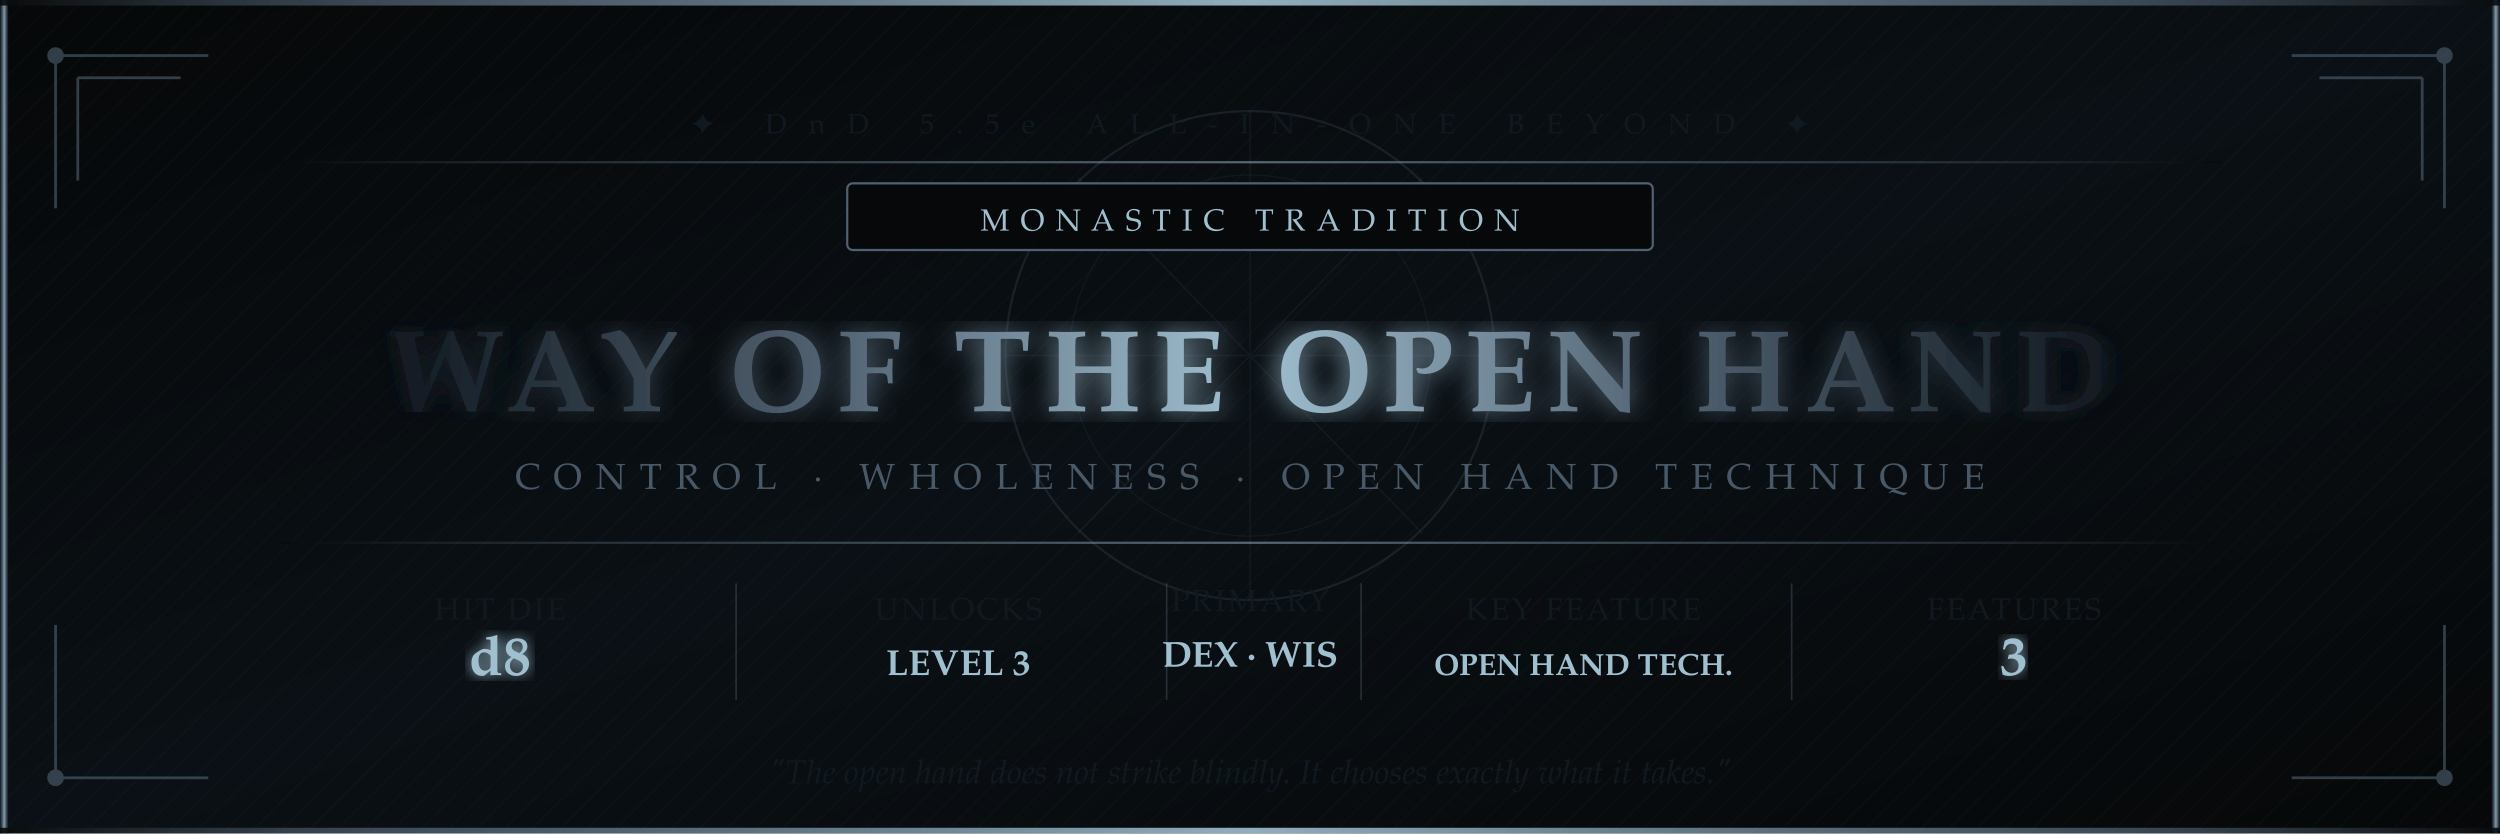
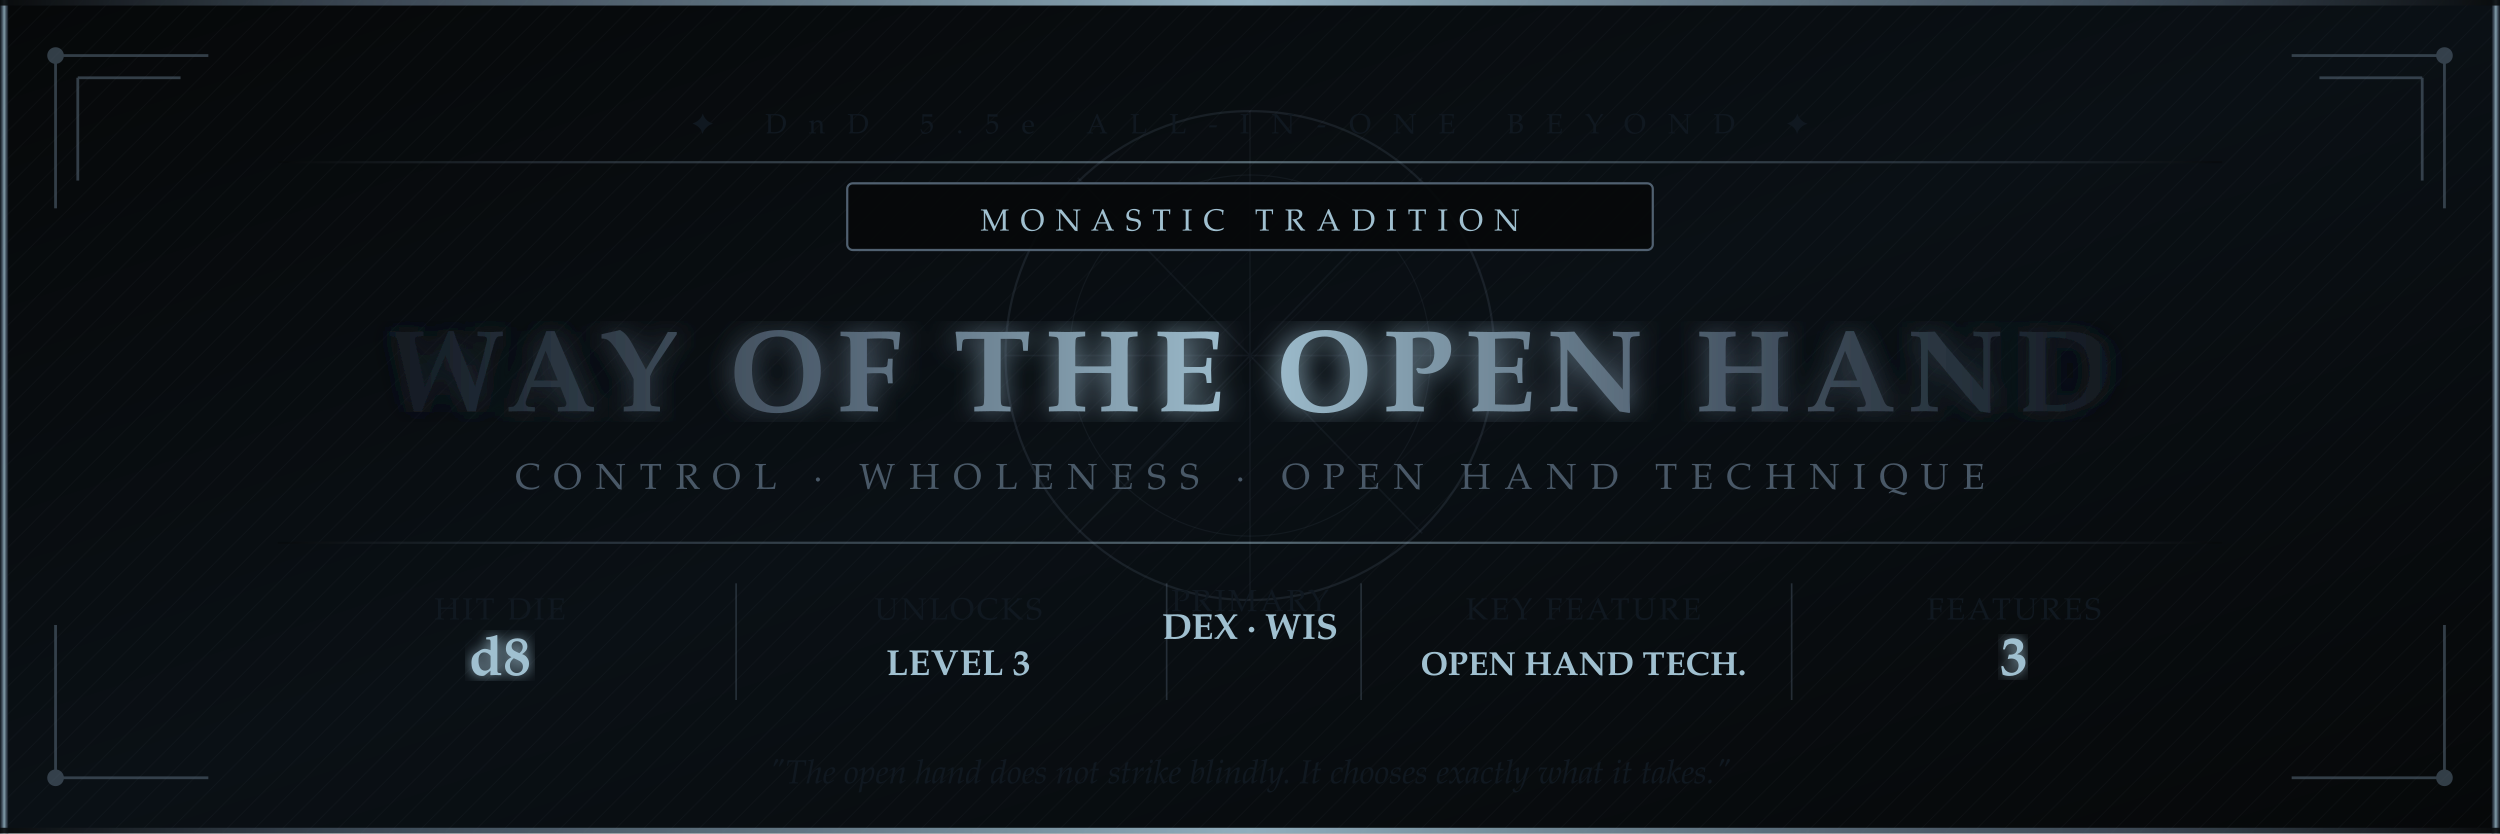
<svg xmlns="http://www.w3.org/2000/svg" width="900" height="300" viewBox="0 0 900 300">
  <defs>
    <linearGradient id="bg" x1="0%" y1="0%" x2="100%" y2="100%">
      <stop offset="0%" style="stop-color:#060809" />
      <stop offset="50%" style="stop-color:#0a1015" />
      <stop offset="100%" style="stop-color:#060809" />
    </linearGradient>
    <linearGradient id="silver" x1="0%" y1="0%" x2="100%" y2="0%">
      <stop offset="0%" style="stop-color:#101820" />
      <stop offset="25%" style="stop-color:#506070" />
      <stop offset="50%" style="stop-color:#a0c0d0" />
      <stop offset="75%" style="stop-color:#506070" />
      <stop offset="100%" style="stop-color:#101820" />
    </linearGradient>
    <linearGradient id="fade" x1="0%" y1="0%" x2="100%" y2="0%">
      <stop offset="0%" style="stop-color:#060809;stop-opacity:1" />
      <stop offset="15%" style="stop-color:#506070;stop-opacity:0.8" />
      <stop offset="50%" style="stop-color:#a0c0d0;stop-opacity:1" />
      <stop offset="85%" style="stop-color:#506070;stop-opacity:0.8" />
      <stop offset="100%" style="stop-color:#060809;stop-opacity:1" />
    </linearGradient>
    <filter id="glow">
      <feGaussianBlur stdDeviation="5" result="blur" />
      <feMerge>
        <feMergeNode in="blur" />
        <feMergeNode in="SourceGraphic" />
      </feMerge>
    </filter>
    <filter id="glow-soft">
      <feGaussianBlur stdDeviation="2.5" result="blur" />
      <feMerge>
        <feMergeNode in="blur" />
        <feMergeNode in="SourceGraphic" />
      </feMerge>
    </filter>
    <pattern id="hatch" width="10" height="10" patternUnits="userSpaceOnUse">
      <path d="M0,10 L10,0" stroke="#506070" stroke-width="0.2" opacity="0.12" />
    </pattern>
  </defs>
  <rect width="900" height="300" fill="url(#bg)" />
  <rect width="900" height="300" fill="url(#hatch)" />
  <circle cx="450" cy="128" r="88" fill="none" stroke="#506070" stroke-width="0.8" opacity="0.22" />
  <circle cx="450" cy="128" r="65" fill="none" stroke="#506070" stroke-width="0.4" opacity="0.13" />
  <g stroke="#506070" stroke-width="0.6" opacity="0.12">
    <line x1="450" y1="40" x2="450" y2="216" />
    <line x1="362" y1="128" x2="538" y2="128" />
    <line x1="388" y1="64" x2="512" y2="192" />
    <line x1="512" y1="64" x2="388" y2="192" />
  </g>
  <rect x="0" y="0" width="3" height="300" fill="url(#silver)" opacity="0.8" />
  <rect x="897" y="0" width="3" height="300" fill="url(#silver)" opacity="0.8" />
  <rect x="0" y="0" width="900" height="2" fill="url(#fade)" opacity="0.9" />
  <rect x="0" y="298" width="900" height="2" fill="url(#fade)" opacity="0.9" />
  <g stroke="#506070" stroke-width="1" fill="none" opacity="0.6">
    <path d="M20,20 L75,20 M20,20 L20,75" />
    <path d="M28,28 L65,28 M28,28 L28,65" />
    <circle cx="20" cy="20" r="3" fill="#506070" stroke="none" />
    <path d="M880,20 L825,20 M880,20 L880,75" />
    <path d="M872,28 L835,28 M872,28 L872,65" />
    <circle cx="880" cy="20" r="3" fill="#506070" stroke="none" />
    <path d="M20,280 L75,280 M20,280 L20,225" />
    <circle cx="20" cy="280" r="3" fill="#506070" stroke="none" />
    <path d="M880,280 L825,280 M880,280 L880,225" />
    <circle cx="880" cy="280" r="3" fill="#506070" stroke="none" />
  </g>
  <rect x="100" y="58" width="700" height="0.8" fill="url(#fade)" opacity="0.5" />
  <text x="450" y="48" text-anchor="middle" font-family="'Palatino Linotype', Palatino, Georgia, serif" font-size="10" fill="#101820" letter-spacing="8">✦ DnD 5.5e ALL-IN-ONE BEYOND ✦</text>
  <rect x="305" y="66" width="290" height="24" rx="2" fill="#060809" opacity="0.9" />
  <rect x="305" y="66" width="290" height="24" rx="2" fill="none" stroke="#506070" stroke-width="0.8" />
  <text x="450" y="83" text-anchor="middle" font-family="'Palatino Linotype', Palatino, Georgia, serif" font-size="11" fill="#a0c0d0" letter-spacing="4">MONASTIC TRADITION</text>
  <text x="450" y="148" text-anchor="middle" font-family="'Palatino Linotype', Palatino, Georgia, serif" font-size="42" font-weight="bold" fill="url(#silver)" filter="url(#glow)" letter-spacing="4">WAY OF THE OPEN HAND</text>
  <text x="450" y="176" text-anchor="middle" font-family="'Palatino Linotype', Palatino, Georgia, serif" font-size="13" fill="#506070" letter-spacing="5" opacity="0.9">CONTROL · WHOLENESS · OPEN HAND TECHNIQUE</text>
  <rect x="100" y="195" width="700" height="0.8" fill="url(#fade)" opacity="0.5" />
  <g font-family="'Palatino Linotype', Palatino, Georgia, serif" fill="#101820">
    <text x="180" y="223" text-anchor="middle" font-size="11" letter-spacing="1">HIT DIE</text>
    <text x="180" y="243" text-anchor="middle" font-size="20" font-weight="bold" fill="#a0c0d0" filter="url(#glow-soft)">d8</text>
    <line x1="265" y1="210" x2="265" y2="252" stroke="#506070" stroke-width="0.6" opacity="0.4" />
    <text x="345" y="223" text-anchor="middle" font-size="11" letter-spacing="1">UNLOCKS</text>
    <text x="345" y="243" text-anchor="middle" font-size="13" font-weight="bold" fill="#a0c0d0">LEVEL 3</text>
    <line x1="420" y1="210" x2="420" y2="252" stroke="#506070" stroke-width="0.6" opacity="0.4" />
    <text x="450" y="220" text-anchor="middle" font-size="11" letter-spacing="1">PRIMARY</text>
-     <text x="450" y="240" text-anchor="middle" font-size="13" font-weight="bold" fill="#a0c0d0">DEX · WIS</text>
+     <text x="450" y="230" text-anchor="middle" font-size="13" font-weight="bold" fill="#a0c0d0">DEX · WIS</text>
    <line x1="490" y1="210" x2="490" y2="252" stroke="#506070" stroke-width="0.6" opacity="0.4" />
    <text x="570" y="223" text-anchor="middle" font-size="11" letter-spacing="1">KEY FEATURE</text>
-     <text x="570" y="243" text-anchor="middle" font-size="11" font-weight="bold" fill="#a0c0d0">OPEN HAND TECH.</text>
+     <text x="570" y="243" text-anchor="middle" font-size="12" font-weight="bold" fill="#a0c0d0">OPEN HAND TECH.</text>
    <line x1="645" y1="210" x2="645" y2="252" stroke="#506070" stroke-width="0.6" opacity="0.4" />
    <text x="725" y="223" text-anchor="middle" font-size="11" letter-spacing="1">FEATURES</text>
    <text x="725" y="243" text-anchor="middle" font-size="20" font-weight="bold" fill="#a0c0d0" filter="url(#glow-soft)">3</text>
  </g>
  <text x="450" y="282" text-anchor="middle" font-family="'Palatino Linotype', Palatino, Georgia, serif" font-size="12" fill="#101820" font-style="italic">
    "The open hand does not strike blindly. It chooses exactly what it takes."
  </text>
</svg>
